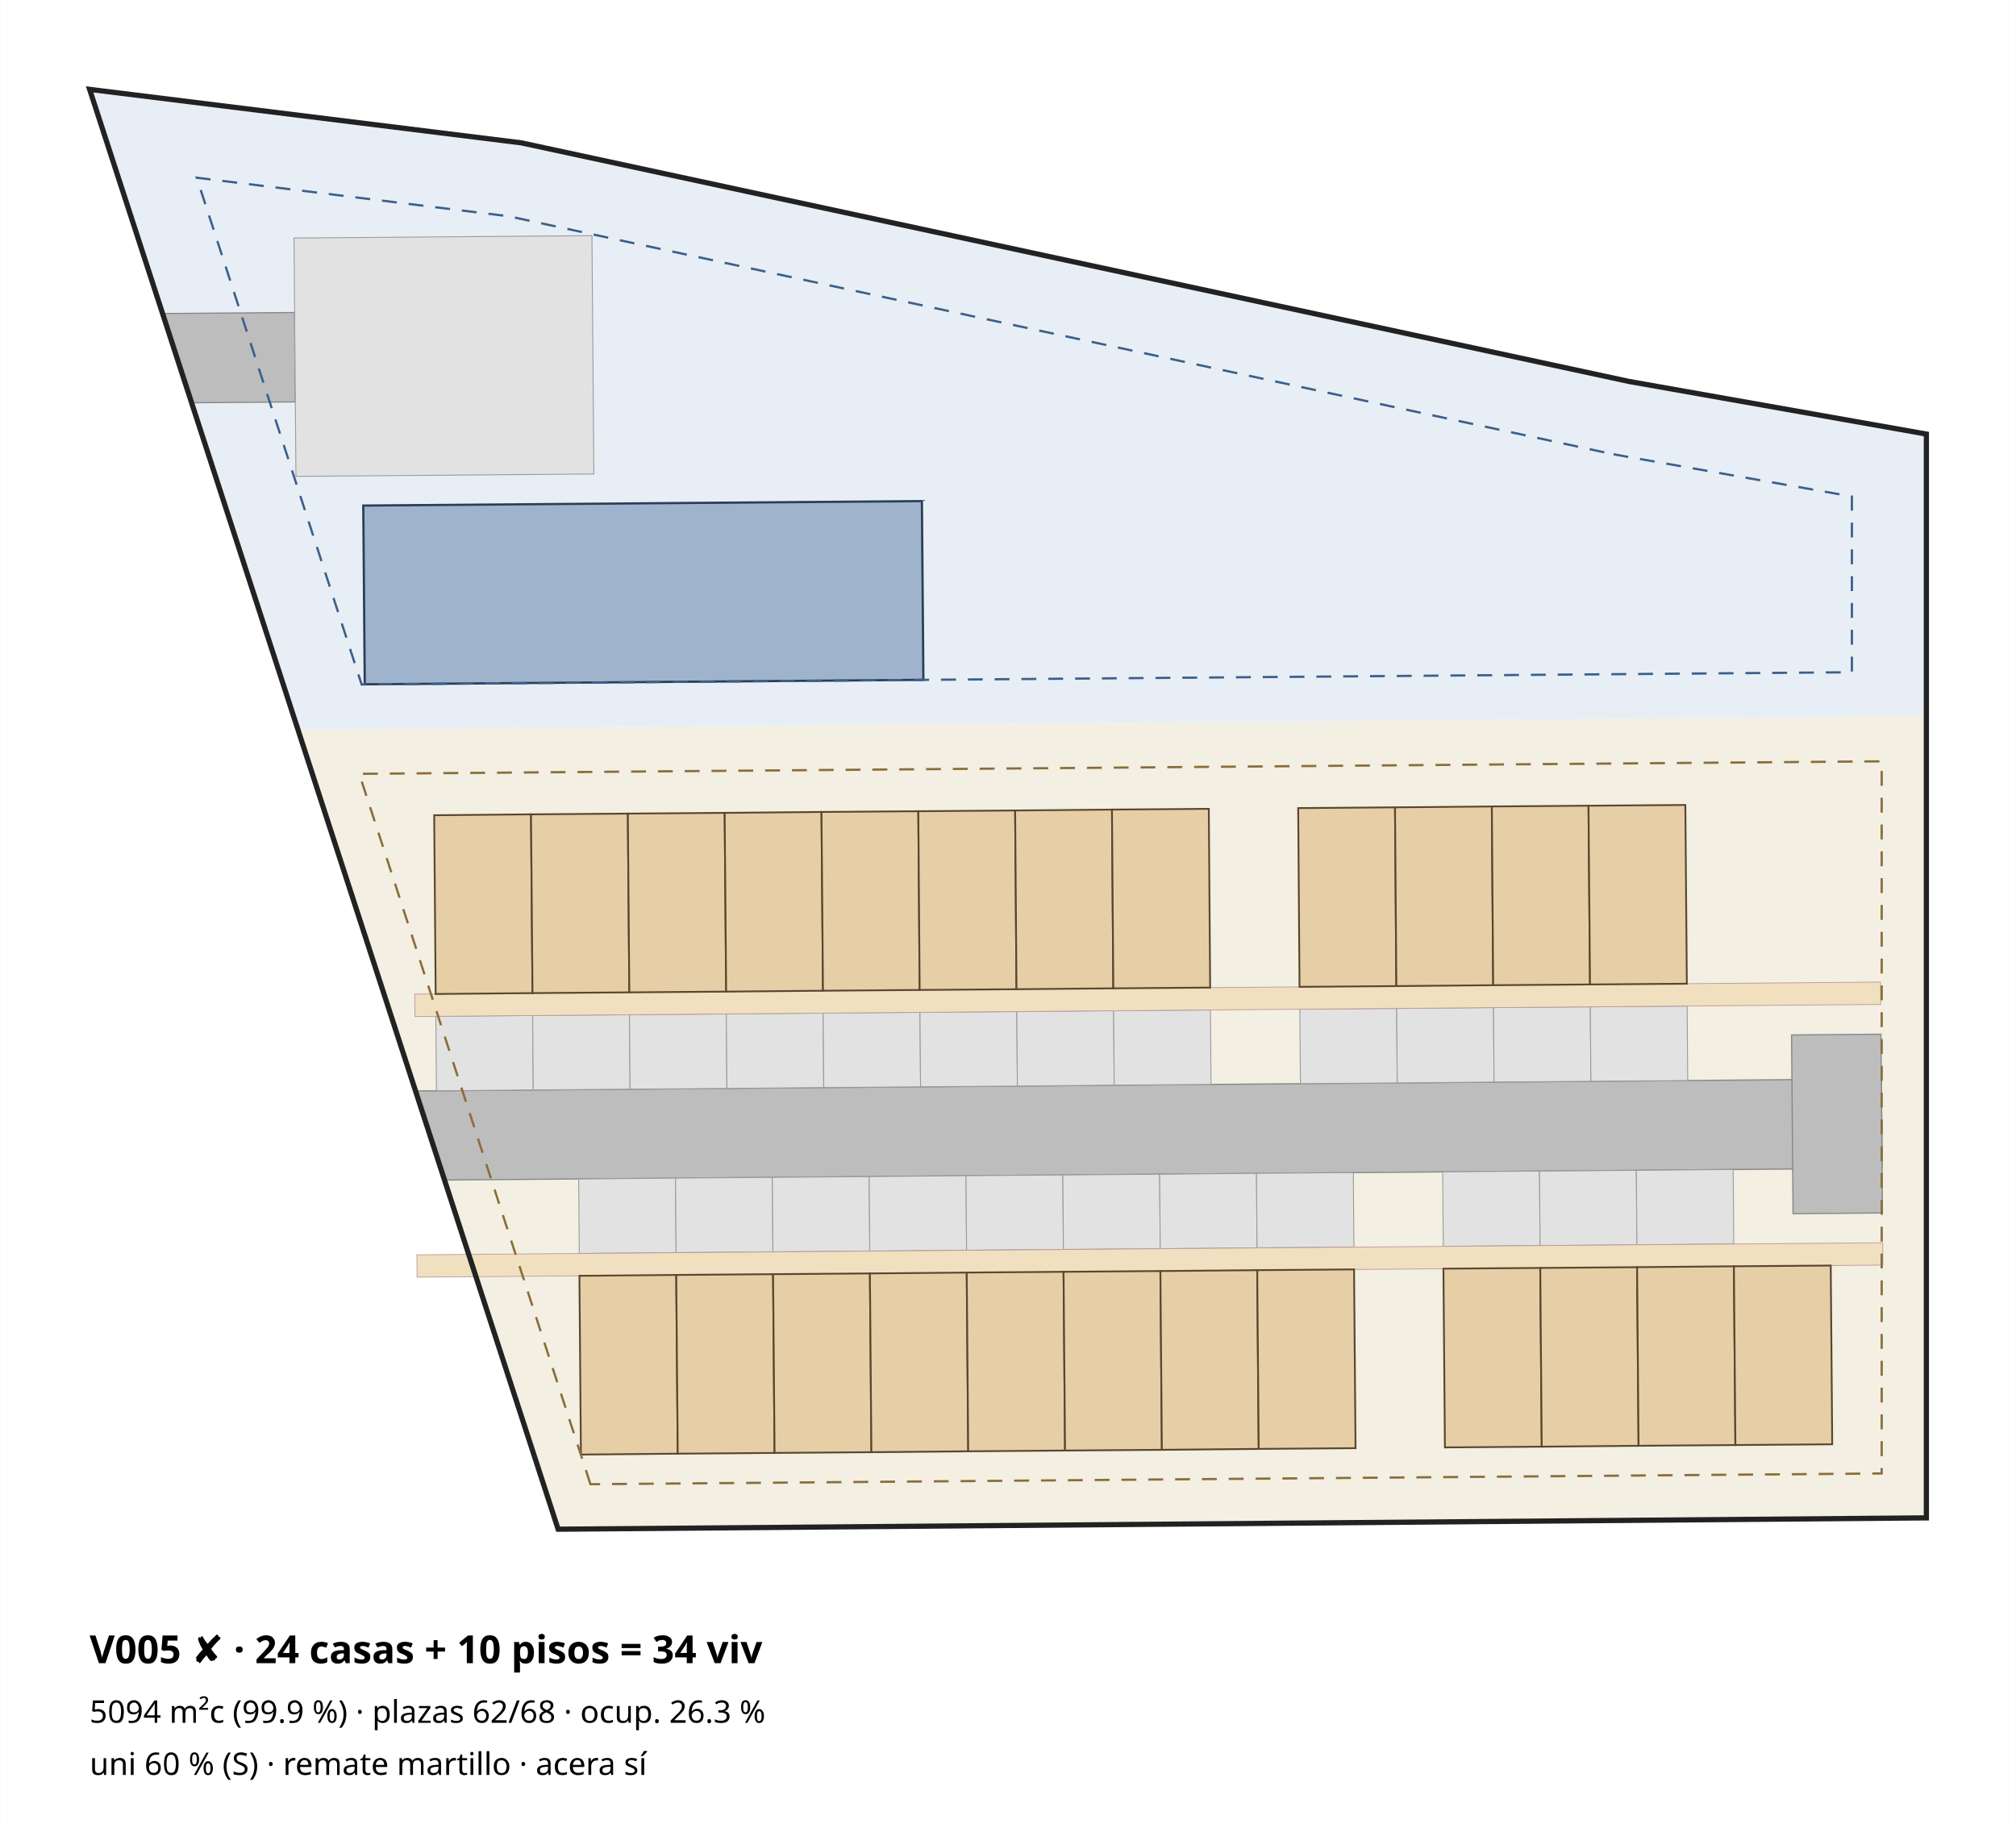
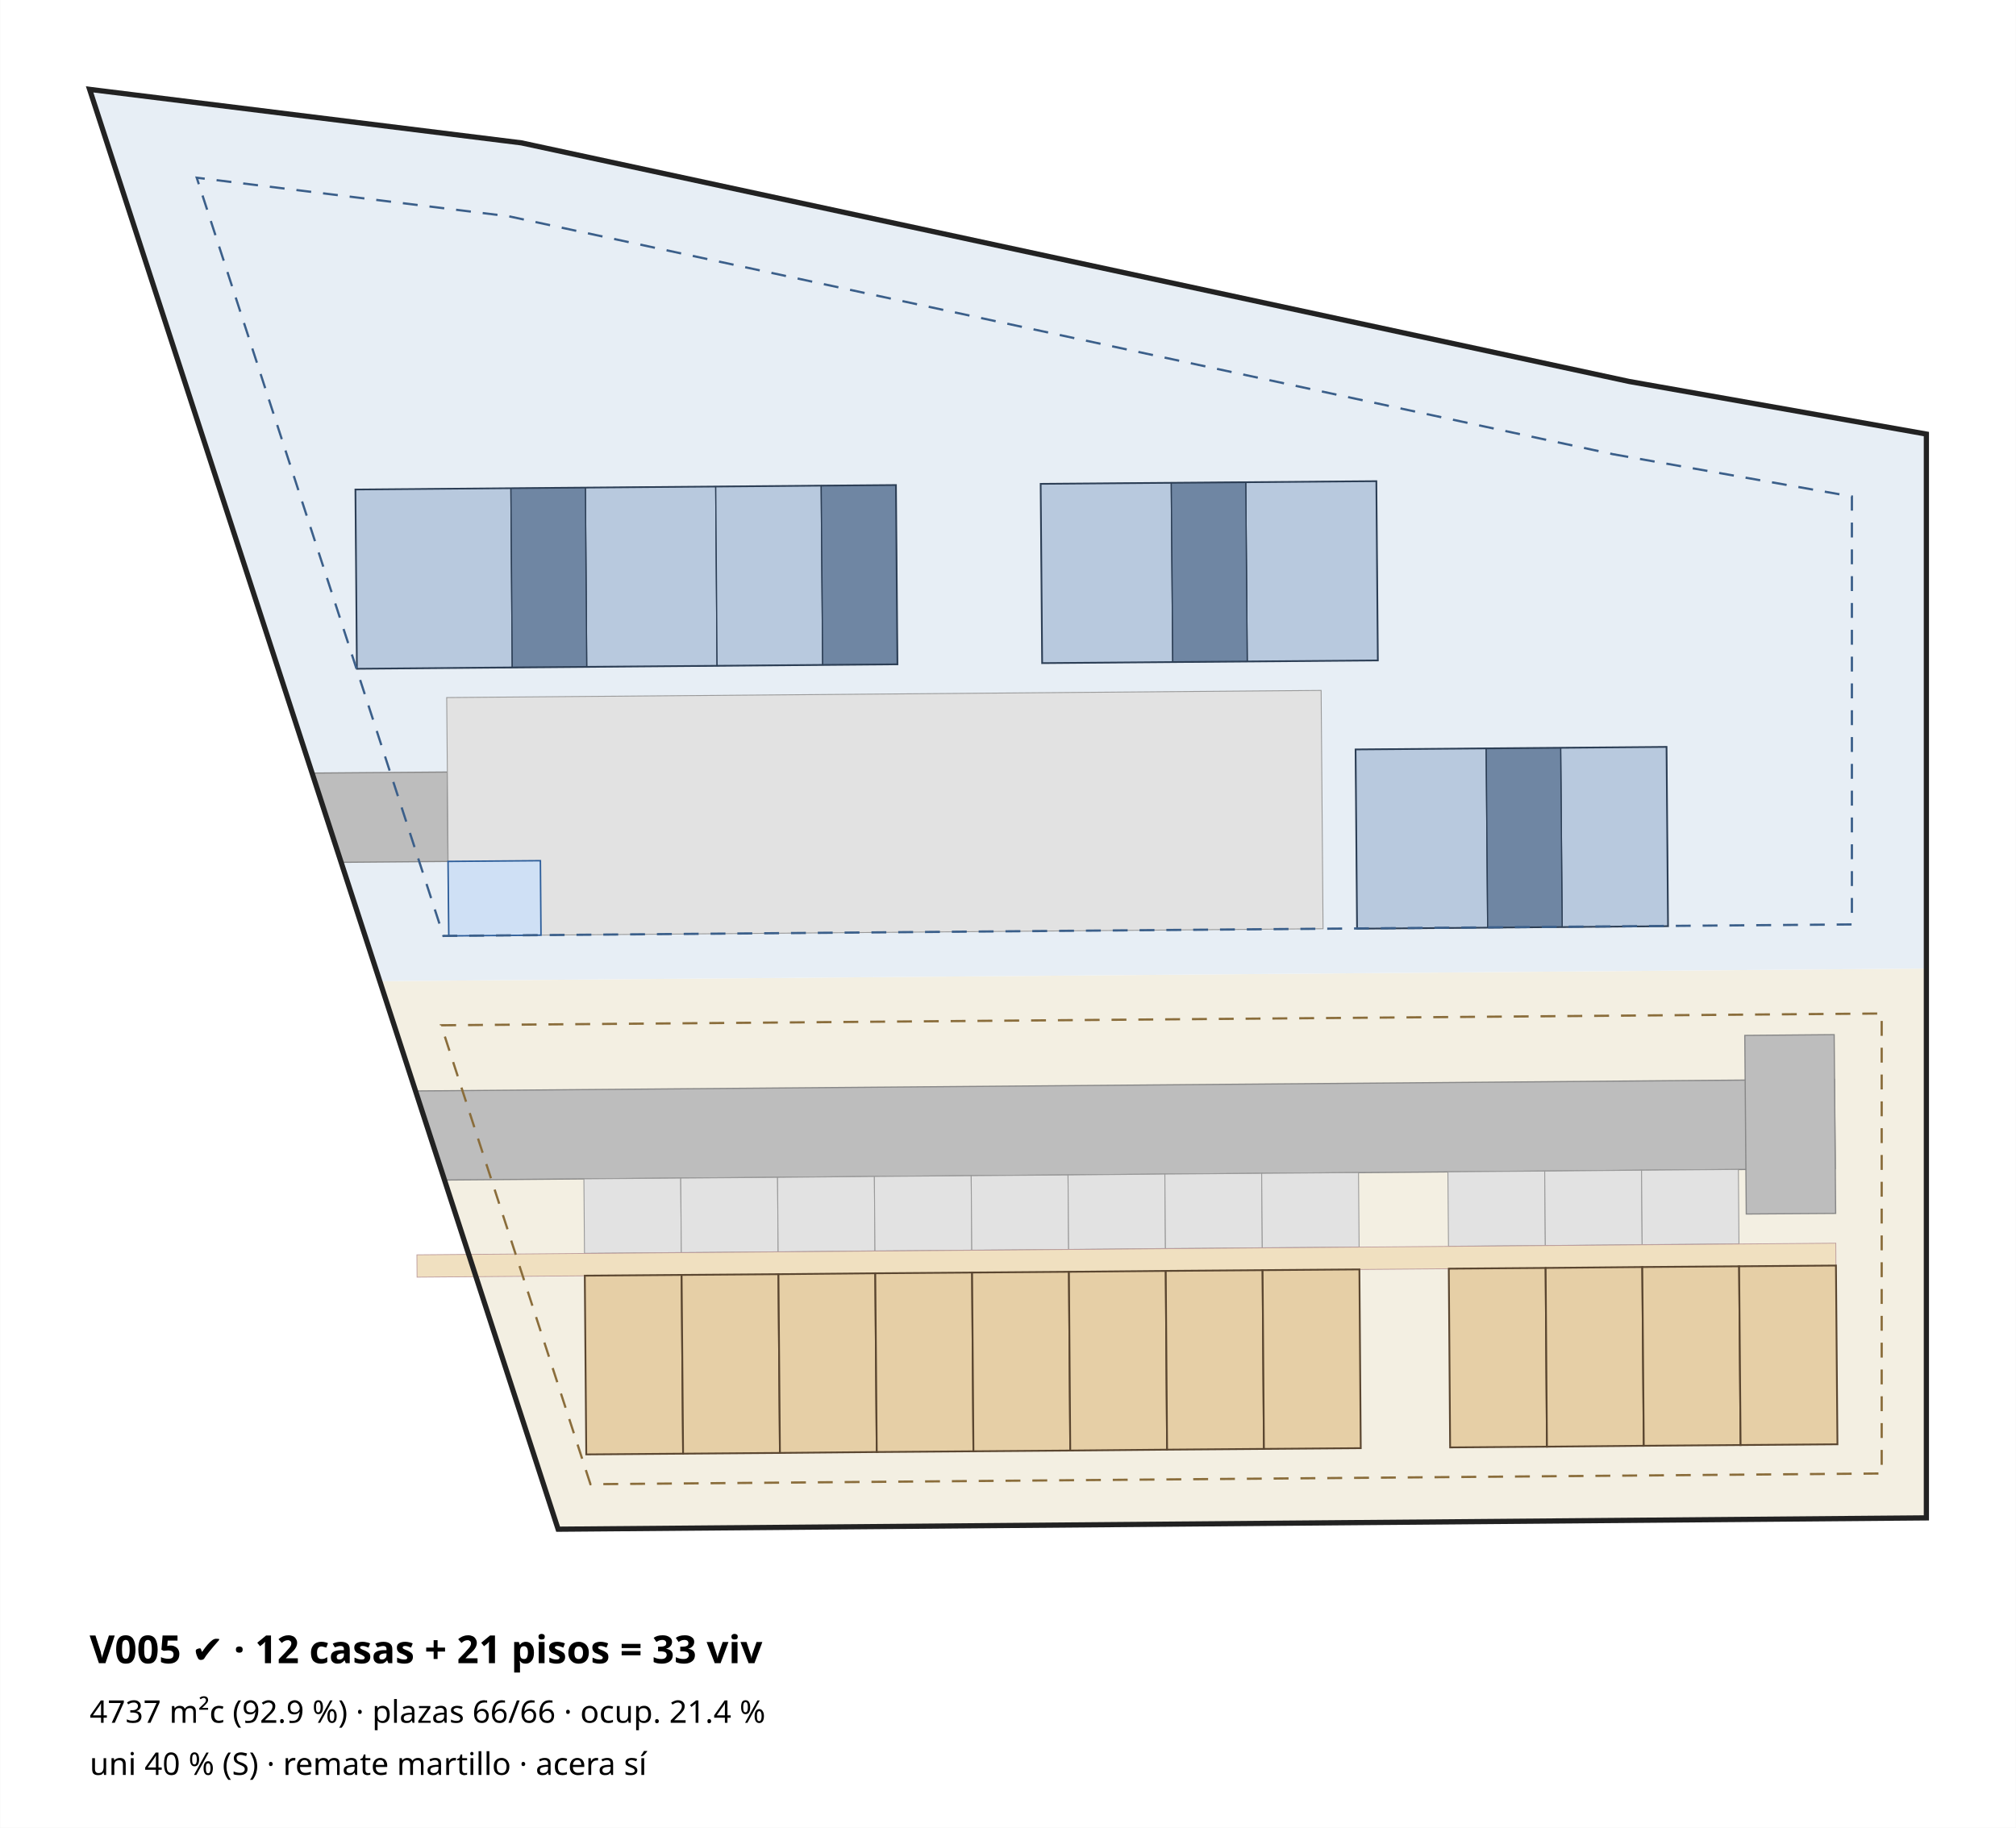
<svg xmlns="http://www.w3.org/2000/svg" viewBox="0 0 135.3 122.7" width="1082" height="981" font-family="sans-serif">
  <rect width="100%" height="100%" fill="#fff" />
  <g>
-     <path d="M129.30,101.90 L37.45,102.66 L19.98,48.98 L129.30,48.08 L129.30,101.90 Z" fill="#f3efe2" stroke="none" stroke-width="0" />
-     <path d="M129.30,48.08 L19.98,48.98 L6.00,6.00 L34.98,9.59 L109.35,25.61 L129.30,29.14 L129.30,48.08 Z" fill="#e7eef5" stroke="none" stroke-width="0" />
-     <path d="M27.88,73.24 L126.28,72.43 L126.33,78.43 L29.82,79.22 L27.88,73.24 Z" fill="#bdbdbd" stroke="#888" stroke-width="0.08" />
-     <path d="M120.35,81.48 L120.25,69.48 L126.25,69.43 L126.35,81.43 L120.35,81.48 Z" fill="#bdbdbd" stroke="#888" stroke-width="0.08" />
-     <path d="M10.90,21.05 L19.76,20.98 L19.81,26.98 L12.85,27.04 L10.90,21.05 Z" fill="#bdbdbd" stroke="#888" stroke-width="0.08" />
-     <path d="M39.85,31.82 L39.72,15.82 L19.72,15.98 L19.85,31.98 L39.85,31.82 Z" fill="#e2e2e2" stroke="#999" stroke-width="0.06" />
-     <path d="M45.37,84.09 L45.33,79.09 L38.83,79.15 L38.87,84.15 L45.37,84.09 Z" fill="#e2e2e2" stroke="#999" stroke-width="0.06" />
-     <path d="M35.78,73.17 L35.74,68.17 L29.24,68.23 L29.28,73.23 L35.78,73.17 Z" fill="#e2e2e2" stroke="#999" stroke-width="0.06" />
-     <path d="M51.87,84.04 L51.83,79.04 L45.33,79.09 L45.37,84.09 L51.87,84.04 Z" fill="#e2e2e2" stroke="#999" stroke-width="0.06" />
-     <path d="M42.28,73.12 L42.24,68.12 L35.74,68.17 L35.78,73.17 L42.28,73.12 Z" fill="#e2e2e2" stroke="#999" stroke-width="0.06" />
-     <path d="M58.37,83.99 L58.33,78.99 L51.83,79.04 L51.87,84.04 L58.37,83.99 Z" fill="#e2e2e2" stroke="#999" stroke-width="0.06" />
-     <path d="M48.78,73.07 L48.74,68.07 L42.24,68.12 L42.28,73.12 L48.78,73.07 Z" fill="#e2e2e2" stroke="#999" stroke-width="0.06" />
-     <path d="M64.87,83.93 L64.83,78.93 L58.33,78.99 L58.37,83.99 L64.87,83.93 Z" fill="#e2e2e2" stroke="#999" stroke-width="0.06" />
-     <path d="M55.28,73.01 L55.24,68.01 L48.74,68.07 L48.78,73.07 L55.28,73.01 Z" fill="#e2e2e2" stroke="#999" stroke-width="0.06" />
-     <path d="M71.37,83.88 L71.33,78.88 L64.83,78.93 L64.87,83.93 L71.37,83.88 Z" fill="#e2e2e2" stroke="#999" stroke-width="0.06" />
-     <path d="M61.78,72.96 L61.74,67.96 L55.24,68.01 L55.28,73.01 L61.78,72.96 Z" fill="#e2e2e2" stroke="#999" stroke-width="0.06" />
-     <path d="M68.28,72.91 L68.24,67.91 L61.74,67.96 L61.78,72.96 L68.28,72.91 Z" fill="#e2e2e2" stroke="#999" stroke-width="0.06" />
-     <path d="M77.87,83.83 L77.83,78.83 L71.33,78.88 L71.37,83.88 L77.87,83.83 Z" fill="#e2e2e2" stroke="#999" stroke-width="0.06" />
-     <path d="M74.78,72.85 L74.74,67.85 L68.24,67.91 L68.28,72.91 L74.78,72.85 Z" fill="#e2e2e2" stroke="#999" stroke-width="0.06" />
-     <path d="M84.37,83.77 L84.33,78.77 L77.83,78.83 L77.87,83.83 L84.37,83.77 Z" fill="#e2e2e2" stroke="#999" stroke-width="0.06" />
-     <path d="M81.28,72.80 L81.24,67.80 L74.74,67.85 L74.78,72.85 L81.28,72.80 Z" fill="#e2e2e2" stroke="#999" stroke-width="0.06" />
-     <path d="M90.87,83.72 L90.83,78.72 L84.33,78.77 L84.37,83.77 L90.87,83.72 Z" fill="#e2e2e2" stroke="#999" stroke-width="0.06" />
-     <path d="M93.78,72.70 L93.74,67.70 L87.24,67.75 L87.28,72.75 L93.78,72.70 Z" fill="#e2e2e2" stroke="#999" stroke-width="0.06" />
-     <path d="M103.37,83.62 L103.33,78.62 L96.83,78.67 L96.87,83.67 L103.37,83.62 Z" fill="#e2e2e2" stroke="#999" stroke-width="0.06" />
-     <path d="M100.28,72.64 L100.24,67.64 L93.74,67.70 L93.78,72.70 L100.28,72.64 Z" fill="#e2e2e2" stroke="#999" stroke-width="0.06" />
-     <path d="M109.87,83.57 L109.83,78.57 L103.33,78.62 L103.37,83.62 L109.87,83.57 Z" fill="#e2e2e2" stroke="#999" stroke-width="0.06" />
-     <path d="M106.78,72.59 L106.74,67.59 L100.24,67.64 L100.28,72.64 L106.78,72.59 Z" fill="#e2e2e2" stroke="#999" stroke-width="0.06" />
-     <path d="M116.37,83.51 L116.33,78.51 L109.83,78.57 L109.87,83.57 L116.37,83.51 Z" fill="#e2e2e2" stroke="#999" stroke-width="0.06" />
-     <path d="M113.28,72.54 L113.24,67.54 L106.74,67.59 L106.78,72.59 L113.28,72.54 Z" fill="#e2e2e2" stroke="#999" stroke-width="0.06" />
-     <path d="M126.38,84.93 L126.37,83.43 L27.97,84.24 L27.98,85.74 L126.38,84.93 Z" fill="#f0e0c0" stroke="#b99" stroke-width="0.05" />
-     <path d="M126.23,67.43 L126.22,65.93 L27.82,66.74 L27.84,68.24 L126.23,67.43 Z" fill="#f0e0c0" stroke="#b99" stroke-width="0.05" />
-     <path d="M45.48,97.59 L45.38,85.59 L38.88,85.65 L38.98,97.65 L45.48,97.59 Z" fill="#e6cfa6" stroke="#5a4630" stroke-width="0.12" />
-     <path d="M35.73,66.67 L35.63,54.67 L29.13,54.73 L29.23,66.73 L35.73,66.67 Z" fill="#e6cfa6" stroke="#5a4630" stroke-width="0.12" />
-     <path d="M51.98,97.54 L51.88,85.54 L45.38,85.59 L45.48,97.59 L51.98,97.54 Z" fill="#e6cfa6" stroke="#5a4630" stroke-width="0.12" />
-     <path d="M42.23,66.62 L42.13,54.62 L35.63,54.67 L35.73,66.67 L42.23,66.62 Z" fill="#e6cfa6" stroke="#5a4630" stroke-width="0.12" />
-     <path d="M58.48,97.49 L58.38,85.49 L51.88,85.54 L51.98,97.54 L58.48,97.49 Z" fill="#e6cfa6" stroke="#5a4630" stroke-width="0.12" />
-     <path d="M48.73,66.57 L48.63,54.57 L42.13,54.62 L42.23,66.62 L48.73,66.57 Z" fill="#e6cfa6" stroke="#5a4630" stroke-width="0.12" />
-     <path d="M64.98,97.43 L64.88,85.43 L58.38,85.49 L58.48,97.49 L64.98,97.43 Z" fill="#e6cfa6" stroke="#5a4630" stroke-width="0.12" />
-     <path d="M55.23,66.51 L55.13,54.51 L48.63,54.57 L48.73,66.57 L55.23,66.51 Z" fill="#e6cfa6" stroke="#5a4630" stroke-width="0.12" />
-     <path d="M71.48,97.38 L71.38,85.38 L64.88,85.43 L64.98,97.43 L71.48,97.38 Z" fill="#e6cfa6" stroke="#5a4630" stroke-width="0.12" />
-     <path d="M61.72,66.46 L61.63,54.46 L55.13,54.51 L55.23,66.51 L61.72,66.46 Z" fill="#e6cfa6" stroke="#5a4630" stroke-width="0.12" />
-     <path d="M68.22,66.41 L68.13,54.41 L61.63,54.46 L61.72,66.46 L68.22,66.41 Z" fill="#e6cfa6" stroke="#5a4630" stroke-width="0.12" />
-     <path d="M77.98,97.33 L77.88,85.33 L71.38,85.38 L71.48,97.38 L77.98,97.33 Z" fill="#e6cfa6" stroke="#5a4630" stroke-width="0.12" />
-     <path d="M74.72,66.35 L74.63,54.35 L68.13,54.41 L68.22,66.41 L74.72,66.35 Z" fill="#e6cfa6" stroke="#5a4630" stroke-width="0.12" />
-     <path d="M84.48,97.27 L84.38,85.27 L77.88,85.33 L77.98,97.33 L84.48,97.27 Z" fill="#e6cfa6" stroke="#5a4630" stroke-width="0.12" />
-     <path d="M81.22,66.30 L81.13,54.30 L74.63,54.35 L74.72,66.35 L81.22,66.30 Z" fill="#e6cfa6" stroke="#5a4630" stroke-width="0.12" />
-     <path d="M90.98,97.22 L90.88,85.22 L84.38,85.27 L84.48,97.27 L90.98,97.22 Z" fill="#e6cfa6" stroke="#5a4630" stroke-width="0.12" />
-     <path d="M93.72,66.20 L93.63,54.20 L87.13,54.25 L87.22,66.25 L93.72,66.20 Z" fill="#e6cfa6" stroke="#5a4630" stroke-width="0.12" />
-     <path d="M103.48,97.12 L103.38,85.12 L96.88,85.17 L96.98,97.17 L103.48,97.12 Z" fill="#e6cfa6" stroke="#5a4630" stroke-width="0.12" />
-     <path d="M100.22,66.14 L100.13,54.14 L93.63,54.20 L93.72,66.20 L100.22,66.14 Z" fill="#e6cfa6" stroke="#5a4630" stroke-width="0.12" />
-     <path d="M109.98,97.06 L109.88,85.07 L103.38,85.12 L103.48,97.12 L109.98,97.06 Z" fill="#e6cfa6" stroke="#5a4630" stroke-width="0.12" />
-     <path d="M106.72,66.09 L106.62,54.09 L100.13,54.14 L100.22,66.14 L106.72,66.09 Z" fill="#e6cfa6" stroke="#5a4630" stroke-width="0.12" />
-     <path d="M116.48,97.01 L116.38,85.01 L109.88,85.07 L109.98,97.06 L116.48,97.01 Z" fill="#e6cfa6" stroke="#5a4630" stroke-width="0.12" />
-     <path d="M113.22,66.04 L113.12,54.04 L106.62,54.09 L106.72,66.09 L113.22,66.04 Z" fill="#e6cfa6" stroke="#5a4630" stroke-width="0.12" />
-     <path d="M122.98,96.96 L122.88,84.96 L116.38,85.01 L116.48,97.01 L122.98,96.96 Z" fill="#e6cfa6" stroke="#5a4630" stroke-width="0.12" />
-     <path d="M61.97,45.64 L61.87,33.64 L24.37,33.94 L24.47,45.94 L61.97,45.64 Z" fill="#9fb4cc" stroke="#2c3e55" stroke-width="0.15" />
-     <path d="M39.62,99.64 L24.10,51.95 L126.30,51.11 L126.30,98.92 L39.62,99.64 Z" fill="none" stroke="#8a6d3b" stroke-width="0.15" stroke-dasharray="1,0.8" />
-     <path d="M108.30,30.50 L108.39,30.51 L108.48,30.53 L124.30,33.33 L124.30,45.13 L24.26,45.95 L13.19,11.93 L34.14,14.52 L108.30,30.50 Z" fill="none" stroke="#3b5f8a" stroke-width="0.15" stroke-dasharray="1,0.8" />
+     <path d="M129.30,101.90 L37.45,102.66 L25.48,65.87 L129.30,65.02 L129.30,101.90 Z" fill="#f3efe2" stroke="none" stroke-width="0" />
+     <path d="M129.30,65.02 L25.48,65.87 L6.00,6.00 L34.98,9.59 L109.35,25.61 L129.30,29.14 L129.30,65.02 Z" fill="#e7eef5" stroke="none" stroke-width="0" />
+     <path d="M27.88,73.24 L123.13,72.46 L123.18,78.46 L29.82,79.22 L27.88,73.24 Z" fill="#bdbdbd" stroke="#888" stroke-width="0.08" />
+     <path d="M117.21,81.50 L117.11,69.51 L123.11,69.46 L123.21,81.46 L117.21,81.50 Z" fill="#bdbdbd" stroke="#888" stroke-width="0.08" />
+     <path d="M20.94,51.90 L30.01,51.83 L30.06,57.83 L22.88,57.89 L20.94,51.90 Z" fill="#bdbdbd" stroke="#888" stroke-width="0.08" />
+     <path d="M88.80,62.35 L88.67,46.35 L29.97,46.83 L30.11,62.83 L88.80,62.35 Z" fill="#e2e2e2" stroke="#999" stroke-width="0.06" />
+     <path d="M36.30,62.78 L36.26,57.78 L30.06,57.83 L30.11,62.83 L36.30,62.78 Z" fill="#cfe0f5" stroke="#2c5d9a" stroke-width="0.1" />
+     <path d="M45.72,84.09 L45.68,79.09 L39.18,79.14 L39.22,84.14 L45.72,84.09 Z" fill="#e2e2e2" stroke="#999" stroke-width="0.06" />
+     <path d="M52.22,84.04 L52.18,79.04 L45.68,79.09 L45.72,84.09 L52.22,84.04 Z" fill="#e2e2e2" stroke="#999" stroke-width="0.06" />
+     <path d="M58.72,83.98 L58.68,78.98 L52.18,79.04 L52.22,84.04 L58.72,83.98 Z" fill="#e2e2e2" stroke="#999" stroke-width="0.06" />
+     <path d="M65.22,83.93 L65.18,78.93 L58.68,78.98 L58.72,83.98 L65.22,83.93 Z" fill="#e2e2e2" stroke="#999" stroke-width="0.06" />
+     <path d="M71.72,83.88 L71.68,78.88 L65.18,78.93 L65.22,83.93 L71.72,83.88 Z" fill="#e2e2e2" stroke="#999" stroke-width="0.06" />
+     <path d="M78.22,83.82 L78.18,78.82 L71.68,78.88 L71.72,83.88 L78.22,83.82 Z" fill="#e2e2e2" stroke="#999" stroke-width="0.06" />
+     <path d="M84.72,83.77 L84.68,78.77 L78.18,78.82 L78.22,83.82 L84.72,83.77 Z" fill="#e2e2e2" stroke="#999" stroke-width="0.06" />
+     <path d="M91.22,83.72 L91.18,78.72 L84.68,78.77 L84.72,83.77 L91.22,83.72 Z" fill="#e2e2e2" stroke="#999" stroke-width="0.06" />
+     <path d="M103.72,83.62 L103.68,78.62 L97.18,78.67 L97.22,83.67 L103.72,83.62 Z" fill="#e2e2e2" stroke="#999" stroke-width="0.06" />
+     <path d="M110.22,83.56 L110.18,78.56 L103.68,78.62 L103.72,83.62 L110.22,83.56 Z" fill="#e2e2e2" stroke="#999" stroke-width="0.06" />
+     <path d="M116.72,83.51 L116.68,78.51 L110.18,78.56 L110.22,83.56 L116.72,83.51 Z" fill="#e2e2e2" stroke="#999" stroke-width="0.06" />
+     <path d="M123.23,84.96 L123.22,83.46 L27.97,84.24 L27.98,85.74 L123.23,84.96 Z" fill="#f0e0c0" stroke="#b99" stroke-width="0.05" />
+     <path d="M45.84,97.59 L45.74,85.59 L39.24,85.64 L39.34,97.64 L45.84,97.59 Z" fill="#e6cfa6" stroke="#5a4630" stroke-width="0.12" />
+     <path d="M52.34,97.54 L52.24,85.54 L45.74,85.59 L45.84,97.59 L52.34,97.54 Z" fill="#e6cfa6" stroke="#5a4630" stroke-width="0.12" />
+     <path d="M58.84,97.48 L58.74,85.48 L52.24,85.54 L52.34,97.54 L58.84,97.48 Z" fill="#e6cfa6" stroke="#5a4630" stroke-width="0.12" />
+     <path d="M65.33,97.43 L65.24,85.43 L58.74,85.48 L58.84,97.48 L65.33,97.43 Z" fill="#e6cfa6" stroke="#5a4630" stroke-width="0.12" />
+     <path d="M71.83,97.38 L71.74,85.38 L65.24,85.43 L65.33,97.43 L71.83,97.38 Z" fill="#e6cfa6" stroke="#5a4630" stroke-width="0.12" />
+     <path d="M78.33,97.32 L78.24,85.32 L71.74,85.38 L71.83,97.38 L78.33,97.32 Z" fill="#e6cfa6" stroke="#5a4630" stroke-width="0.12" />
+     <path d="M84.83,97.27 L84.74,85.27 L78.24,85.32 L78.33,97.32 L84.83,97.27 Z" fill="#e6cfa6" stroke="#5a4630" stroke-width="0.12" />
+     <path d="M91.33,97.22 L91.24,85.22 L84.74,85.27 L84.83,97.27 L91.33,97.22 Z" fill="#e6cfa6" stroke="#5a4630" stroke-width="0.12" />
+     <path d="M103.83,97.12 L103.74,85.12 L97.24,85.17 L97.33,97.17 L103.83,97.12 Z" fill="#e6cfa6" stroke="#5a4630" stroke-width="0.12" />
+     <path d="M110.33,97.06 L110.23,85.06 L103.74,85.12 L103.83,97.12 L110.33,97.06 Z" fill="#e6cfa6" stroke="#5a4630" stroke-width="0.12" />
+     <path d="M116.83,97.01 L116.73,85.01 L110.23,85.06 L110.33,97.06 L116.83,97.01 Z" fill="#e6cfa6" stroke="#5a4630" stroke-width="0.12" />
+     <path d="M123.33,96.96 L123.23,84.96 L116.73,85.01 L116.83,97.01 L123.33,96.96 Z" fill="#e6cfa6" stroke="#5a4630" stroke-width="0.12" />
+     <path d="M111.94,62.16 L111.84,50.16 L91.00,50.33 L91.10,62.33 L111.94,62.16 Z" fill="#9fb4cc" stroke="#2c3e55" stroke-width="0.15" />
+     <path d="M60.21,44.58 L60.11,32.58 L23.86,32.88 L23.96,44.88 L60.21,44.58 Z" fill="#9fb4cc" stroke="#2c3e55" stroke-width="0.15" />
+     <path d="M92.46,44.32 L92.36,32.32 L69.86,32.50 L69.96,44.50 L92.46,44.32 Z" fill="#9fb4cc" stroke="#2c3e55" stroke-width="0.15" />
+     <path d="M99.85,62.26 L99.75,50.26 L91.00,50.33 L91.10,62.33 L99.85,62.26 Z" fill="#b8c9de" stroke="#2c3e55" stroke-width="0.08" />
+     <path d="M111.94,62.16 L111.84,50.16 L104.75,50.22 L104.85,62.22 L111.94,62.16 Z" fill="#b8c9de" stroke="#2c3e55" stroke-width="0.08" />
+     <path d="M34.37,44.79 L34.28,32.79 L23.86,32.88 L23.96,44.88 L34.37,44.79 Z" fill="#b8c9de" stroke="#2c3e55" stroke-width="0.08" />
+     <path d="M48.12,44.68 L48.03,32.68 L39.28,32.75 L39.37,44.75 L48.12,44.68 Z" fill="#b8c9de" stroke="#2c3e55" stroke-width="0.08" />
+     <path d="M55.21,44.62 L55.11,32.62 L48.03,32.68 L48.12,44.68 L55.21,44.62 Z" fill="#b8c9de" stroke="#2c3e55" stroke-width="0.08" />
+     <path d="M78.71,44.43 L78.61,32.43 L69.86,32.50 L69.96,44.50 L78.71,44.43 Z" fill="#b8c9de" stroke="#2c3e55" stroke-width="0.08" />
+     <path d="M92.46,44.32 L92.36,32.32 L83.61,32.39 L83.71,44.39 L92.46,44.32 Z" fill="#b8c9de" stroke="#2c3e55" stroke-width="0.08" />
+     <path d="M104.85,62.22 L104.75,50.22 L99.75,50.26 L99.85,62.26 L104.85,62.22 Z" fill="#6f86a3" stroke="#2c3e55" stroke-width="0.08" />
+     <path d="M39.37,44.75 L39.28,32.75 L34.28,32.79 L34.37,44.79 L39.37,44.75 Z" fill="#6f86a3" stroke="#2c3e55" stroke-width="0.08" />
+     <path d="M60.21,44.58 L60.11,32.58 L55.11,32.62 L55.21,44.62 L60.21,44.58 Z" fill="#6f86a3" stroke="#2c3e55" stroke-width="0.08" />
+     <path d="M83.71,44.39 L83.61,32.39 L78.61,32.43 L78.71,44.43 L83.71,44.39 Z" fill="#6f86a3" stroke="#2c3e55" stroke-width="0.08" />
+     <path d="M39.62,99.64 L29.60,68.83 L126.30,68.04 L126.30,98.92 L39.62,99.64 Z" fill="none" stroke="#8a6d3b" stroke-width="0.15" stroke-dasharray="1,0.8" />
+     <path d="M108.30,30.50 L108.39,30.51 L108.48,30.53 L124.30,33.33 L124.30,62.06 L29.75,62.83 L13.19,11.93 L34.14,14.52 L108.30,30.50 Z" fill="none" stroke="#3b5f8a" stroke-width="0.15" stroke-dasharray="1,0.8" />
    <path d="M129.30,29.14 L129.30,101.90 L37.45,102.66 L6.00,6.00 L34.98,9.59 L109.35,25.61 L129.30,29.14 Z" fill="none" stroke="#222" stroke-width="0.35" />
  </g>
-   <text x="6" y="111.66" font-size="2.6" font-weight="bold">V005 ✘ · 24 casas + 10 pisos = 34 viv</text>
-   <text x="6" y="115.66" font-size="2.1">5094 m²c (99.9 %) · plazas 62/68 · ocup. 26.3 %</text>
-   <text x="6" y="119.16" font-size="2.1">uni 60 % (S) · remate martillo · acera sí</text>
+   <text x="6" y="111.66" font-size="2.6" font-weight="bold">V005 ✔ · 12 casas + 21 pisos = 33 viv</text>
+   <text x="6" y="115.66" font-size="2.1">4737 m²c (92.9 %) · plazas 66/66 · ocup. 21.4 %</text>
+   <text x="6" y="119.16" font-size="2.1">uni 40 % (S) · remate martillo · acera sí</text>
</svg>
